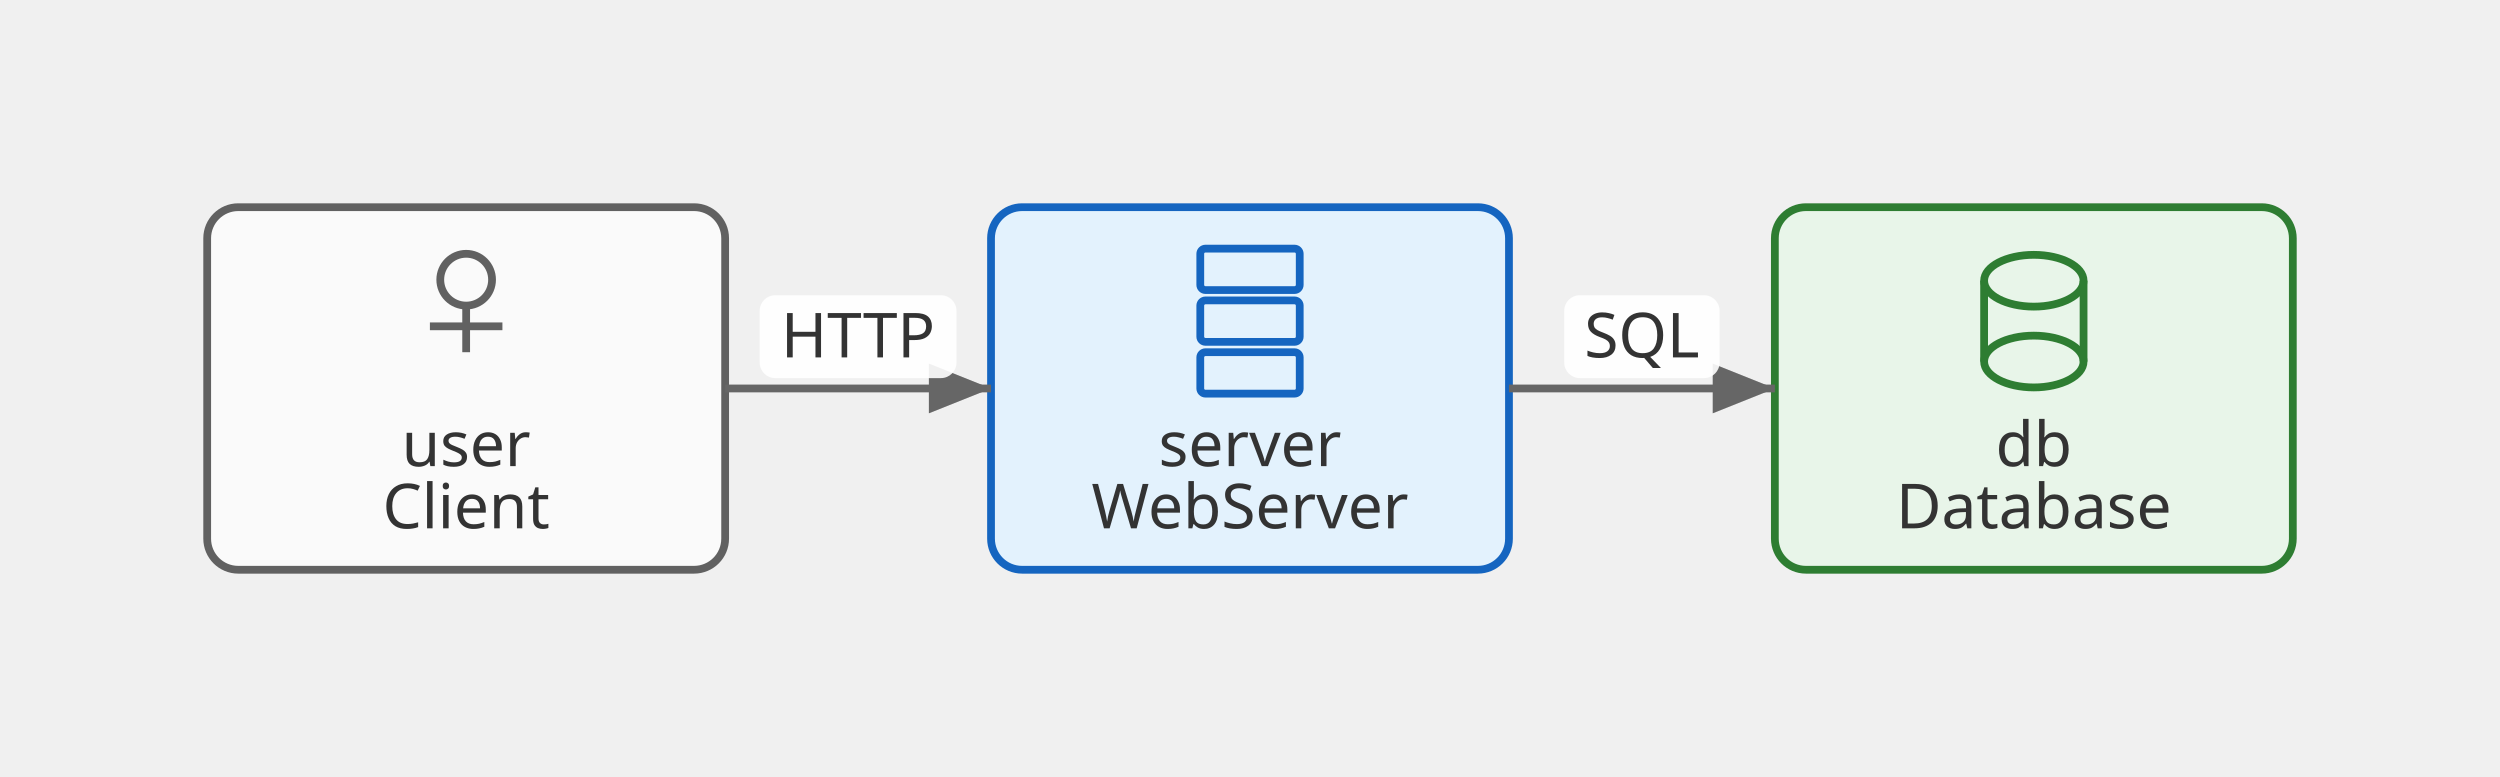
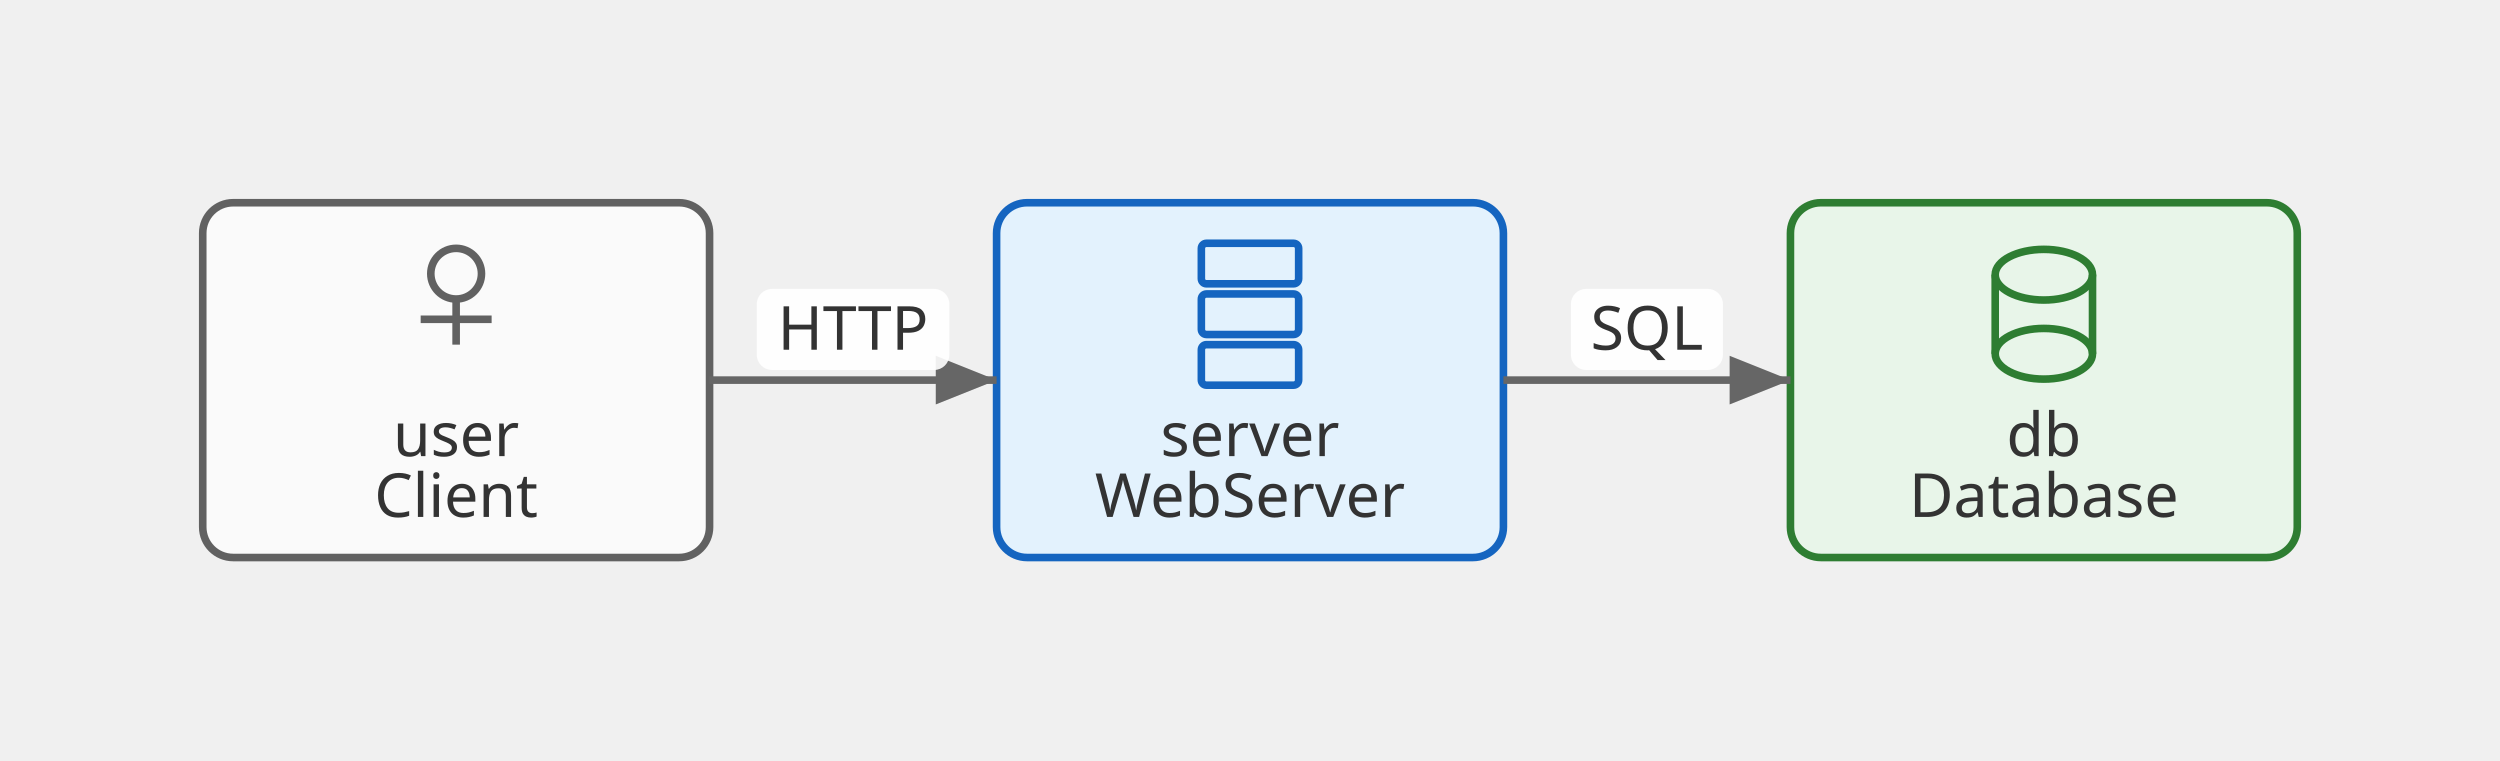
- <svg xmlns="http://www.w3.org/2000/svg" width="482.666" height="150" viewBox="0 0 482.666 150">
+ <svg xmlns="http://www.w3.org/2000/svg" width="493.268" height="150" viewBox="0 0 493.268 150">
  <style>text { font-family: sans-serif; font-size: 12px; fill: #333; }</style>
  <defs>
    <marker id="arrow" viewBox="0 0 10 10" refX="10" refY="5" markerWidth="8" markerHeight="8" orient="auto">
      <polygon points="0,1 10,5 0,9" fill="#666" />
    </marker>
  </defs>
  <rect x="40" y="40" width="100" height="70" rx="6" fill="#fafafa" stroke="#616161" stroke-width="1.5" />
  <circle cx="90" cy="54" r="5" fill="none" stroke="#616161" stroke-width="1.5" />
  <line x1="90" y1="59" x2="90" y2="68" stroke="#616161" stroke-width="1.5" />
  <line x1="83" y1="63" x2="97" y2="63" stroke="#616161" stroke-width="1.5" />
  <text x="90" y="102" text-anchor="middle" font-size="11">Client</text>
  <text x="90" y="90" text-anchor="middle" font-size="9" fill="#616161">user</text>
-   <rect x="191.333" y="40" width="100" height="70" rx="6" fill="#e3f2fd" stroke="#1565c0" stroke-width="1.5" />
-   <rect x="231.733" y="48" width="19.2" height="8" rx="1" fill="none" stroke="#1565c0" stroke-width="1.5" />
-   <rect x="231.733" y="58" width="19.2" height="8" rx="1" fill="none" stroke="#1565c0" stroke-width="1.5" />
-   <rect x="231.733" y="68" width="19.2" height="8" rx="1" fill="none" stroke="#1565c0" stroke-width="1.5" />
-   <text x="241.333" y="102" text-anchor="middle" font-size="11">WebServer</text>
-   <text x="241.333" y="90" text-anchor="middle" font-size="9" fill="#1565c0">server</text>
-   <rect x="342.666" y="40" width="100" height="70" rx="6" fill="#e8f5e9" stroke="#2e7d32" stroke-width="1.5" />
-   <ellipse cx="392.666" cy="54.2" rx="9.6" ry="5" fill="none" stroke="#2e7d32" stroke-width="1.5" />
-   <line x1="383.066" y1="54.2" x2="383.066" y2="69.8" stroke="#2e7d32" stroke-width="1.5" />
-   <line x1="402.266" y1="54.2" x2="402.266" y2="69.8" stroke="#2e7d32" stroke-width="1.5" />
-   <ellipse cx="392.666" cy="69.8" rx="9.6" ry="5" fill="none" stroke="#2e7d32" stroke-width="1.5" />
-   <text x="392.666" y="102" text-anchor="middle" font-size="11">Database</text>
-   <text x="392.666" y="90" text-anchor="middle" font-size="9" fill="#2e7d32">db</text>
-   <path d="M140,75 L191.333,75" fill="none" stroke="#666" stroke-width="1.5" marker-end="url(#arrow)" />
-   <rect x="146.666" y="57" width="38" height="16" rx="3" fill="white" opacity="0.9" />
-   <text x="165.666" y="69" text-anchor="middle" font-size="11" fill="#666">HTTP</text>
-   <path d="M291.333,75 L342.666,75" fill="none" stroke="#666" stroke-width="1.5" marker-end="url(#arrow)" />
-   <rect x="301.999" y="57" width="30" height="16" rx="3" fill="white" opacity="0.9" />
-   <text x="316.999" y="69" text-anchor="middle" font-size="11" fill="#666">SQL</text>
+   <rect x="196.634" y="40" width="100" height="70" rx="6" fill="#e3f2fd" stroke="#1565c0" stroke-width="1.5" />
+   <rect x="237.034" y="48" width="19.2" height="8" rx="1" fill="none" stroke="#1565c0" stroke-width="1.5" />
+   <rect x="237.034" y="58" width="19.2" height="8" rx="1" fill="none" stroke="#1565c0" stroke-width="1.5" />
+   <rect x="237.034" y="68" width="19.2" height="8" rx="1" fill="none" stroke="#1565c0" stroke-width="1.5" />
+   <text x="246.634" y="102" text-anchor="middle" font-size="11">WebServer</text>
+   <text x="246.634" y="90" text-anchor="middle" font-size="9" fill="#1565c0">server</text>
+   <rect x="353.268" y="40" width="100" height="70" rx="6" fill="#e8f5e9" stroke="#2e7d32" stroke-width="1.5" />
+   <ellipse cx="403.268" cy="54.2" rx="9.6" ry="5" fill="none" stroke="#2e7d32" stroke-width="1.5" />
+   <line x1="393.668" y1="54.2" x2="393.668" y2="69.8" stroke="#2e7d32" stroke-width="1.5" />
+   <line x1="412.868" y1="54.2" x2="412.868" y2="69.8" stroke="#2e7d32" stroke-width="1.5" />
+   <ellipse cx="403.268" cy="69.8" rx="9.6" ry="5" fill="none" stroke="#2e7d32" stroke-width="1.5" />
+   <text x="403.268" y="102" text-anchor="middle" font-size="11">Database</text>
+   <text x="403.268" y="90" text-anchor="middle" font-size="9" fill="#2e7d32">db</text>
+   <path d="M140,75 L196.634,75" fill="none" stroke="#666" stroke-width="1.5" marker-end="url(#arrow)" />
+   <rect x="149.317" y="57" width="38" height="16" rx="3" fill="white" opacity="0.9" />
+   <text x="168.317" y="69" text-anchor="middle" font-size="11" fill="#666">HTTP</text>
+   <path d="M296.634,75 L353.268,75" fill="none" stroke="#666" stroke-width="1.5" marker-end="url(#arrow)" />
+   <rect x="309.951" y="57" width="30" height="16" rx="3" fill="white" opacity="0.9" />
+   <text x="324.951" y="69" text-anchor="middle" font-size="11" fill="#666">SQL</text>
</svg>
